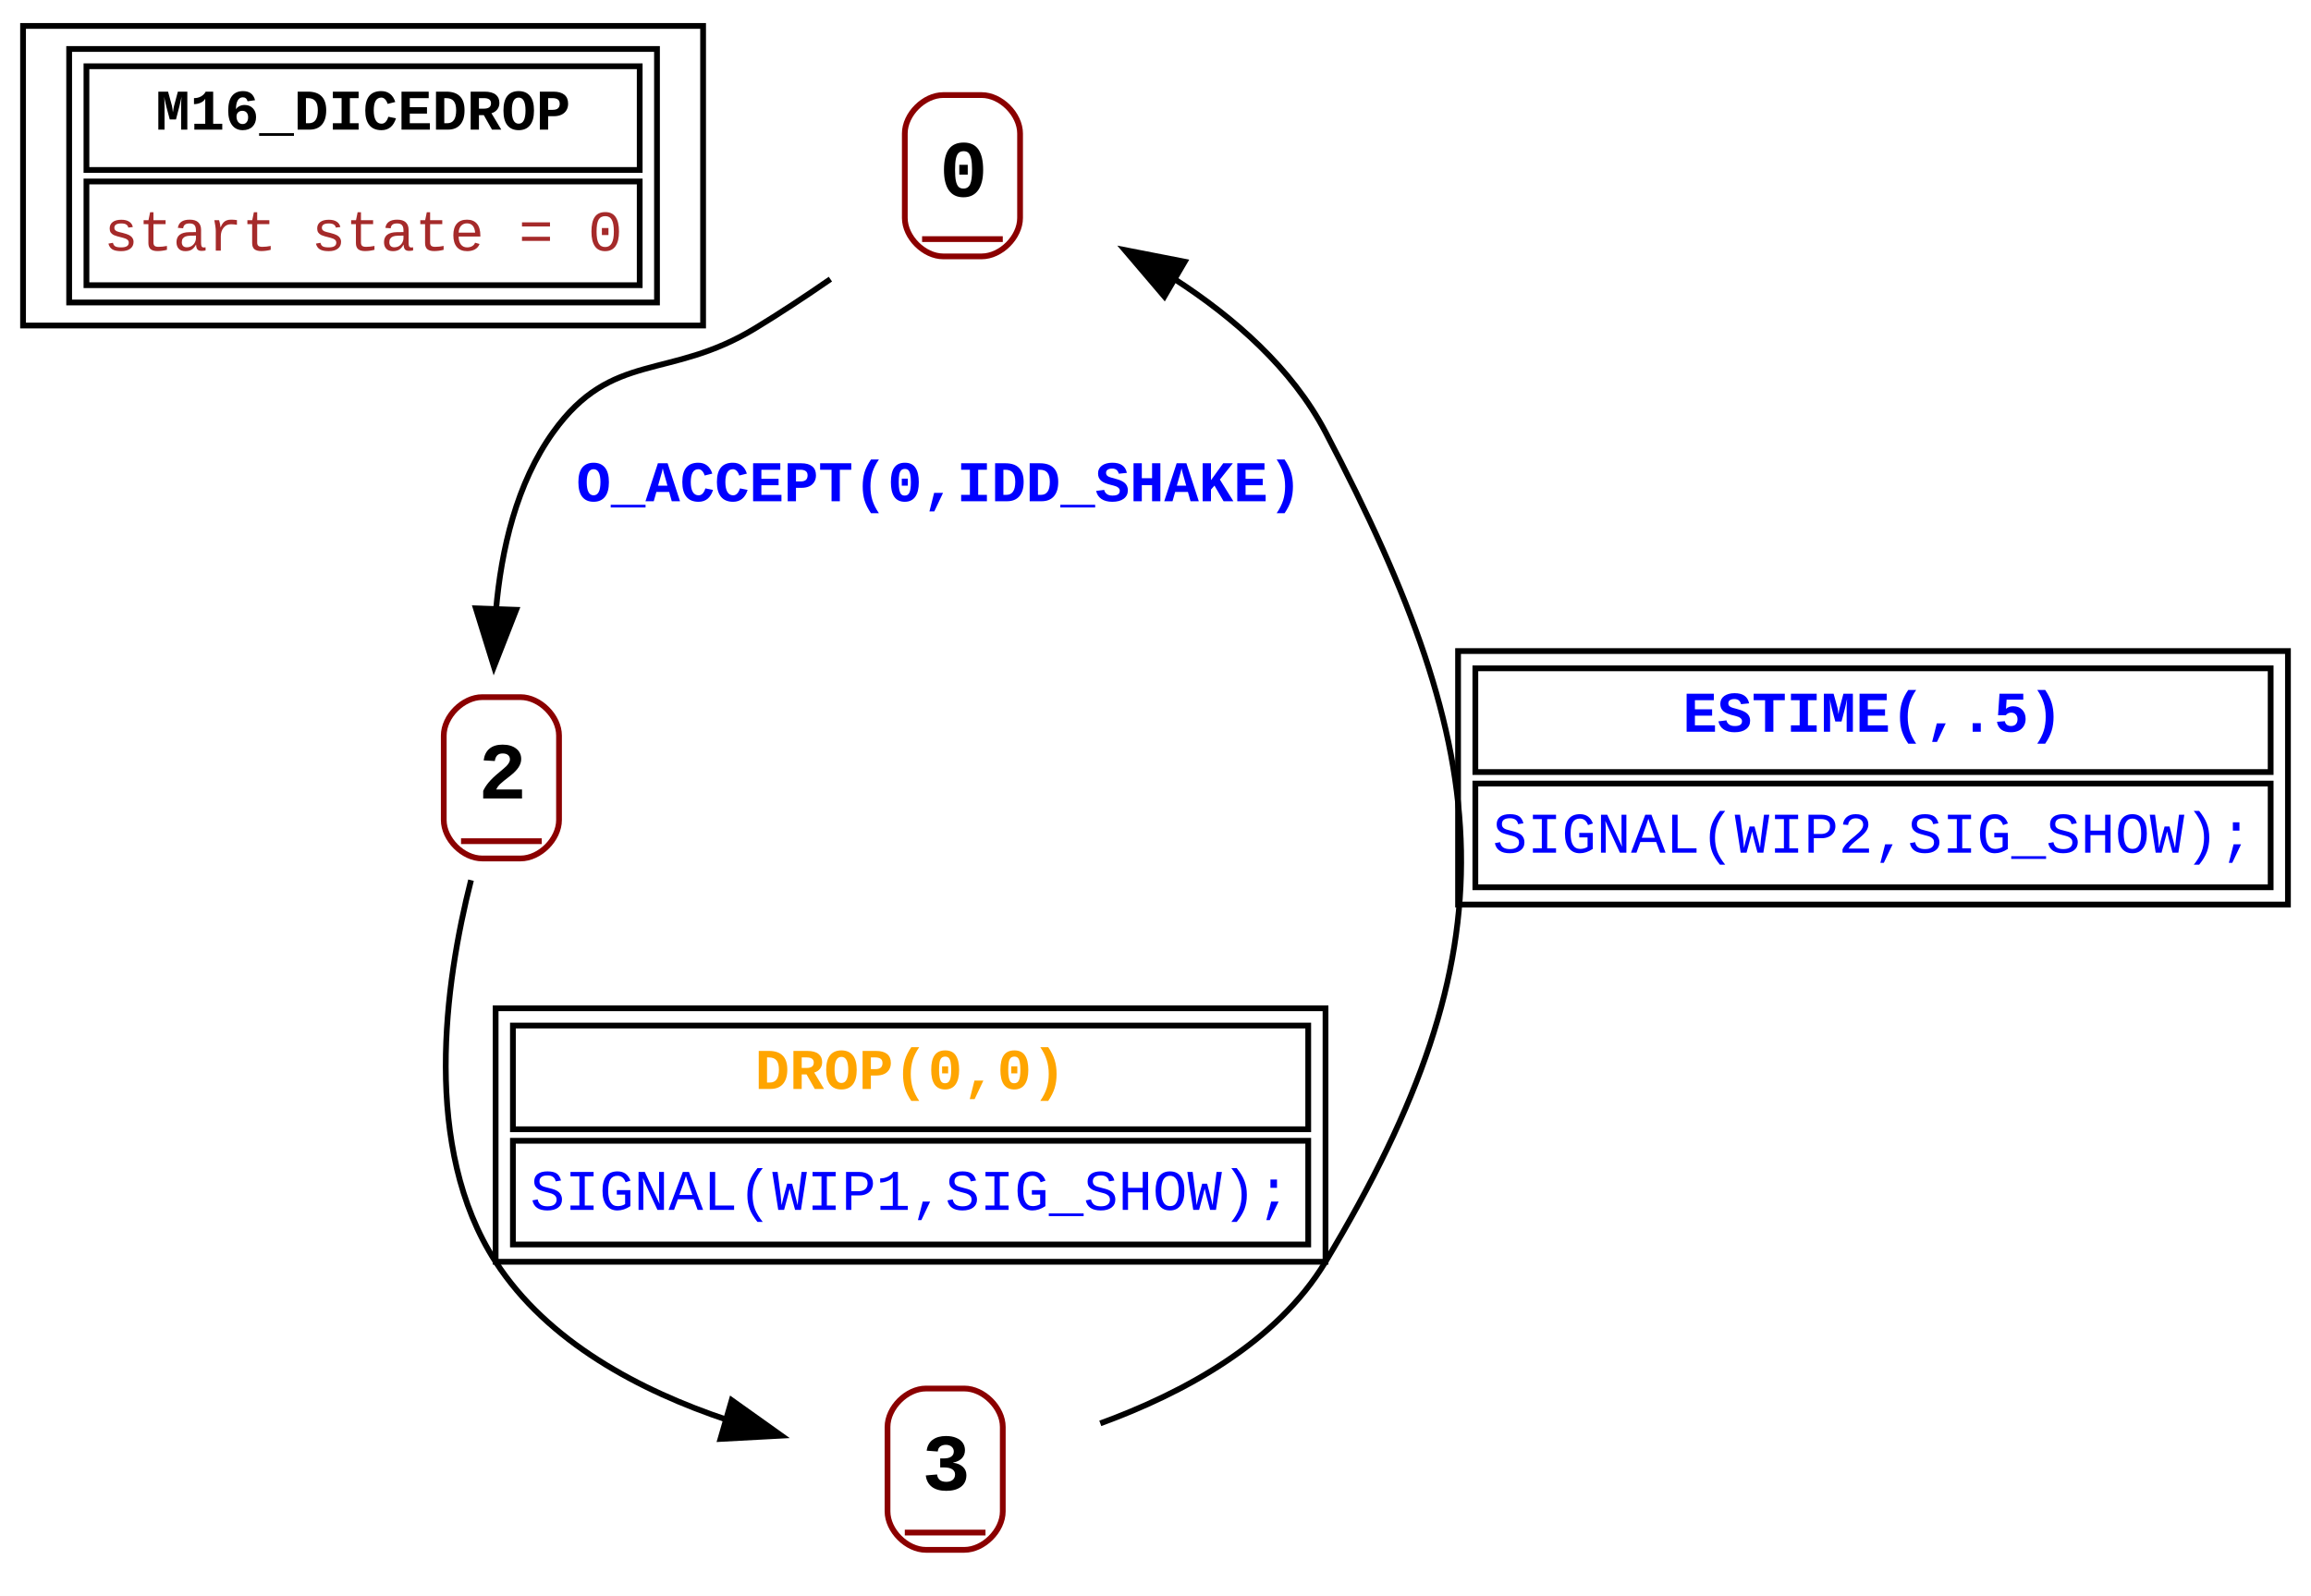
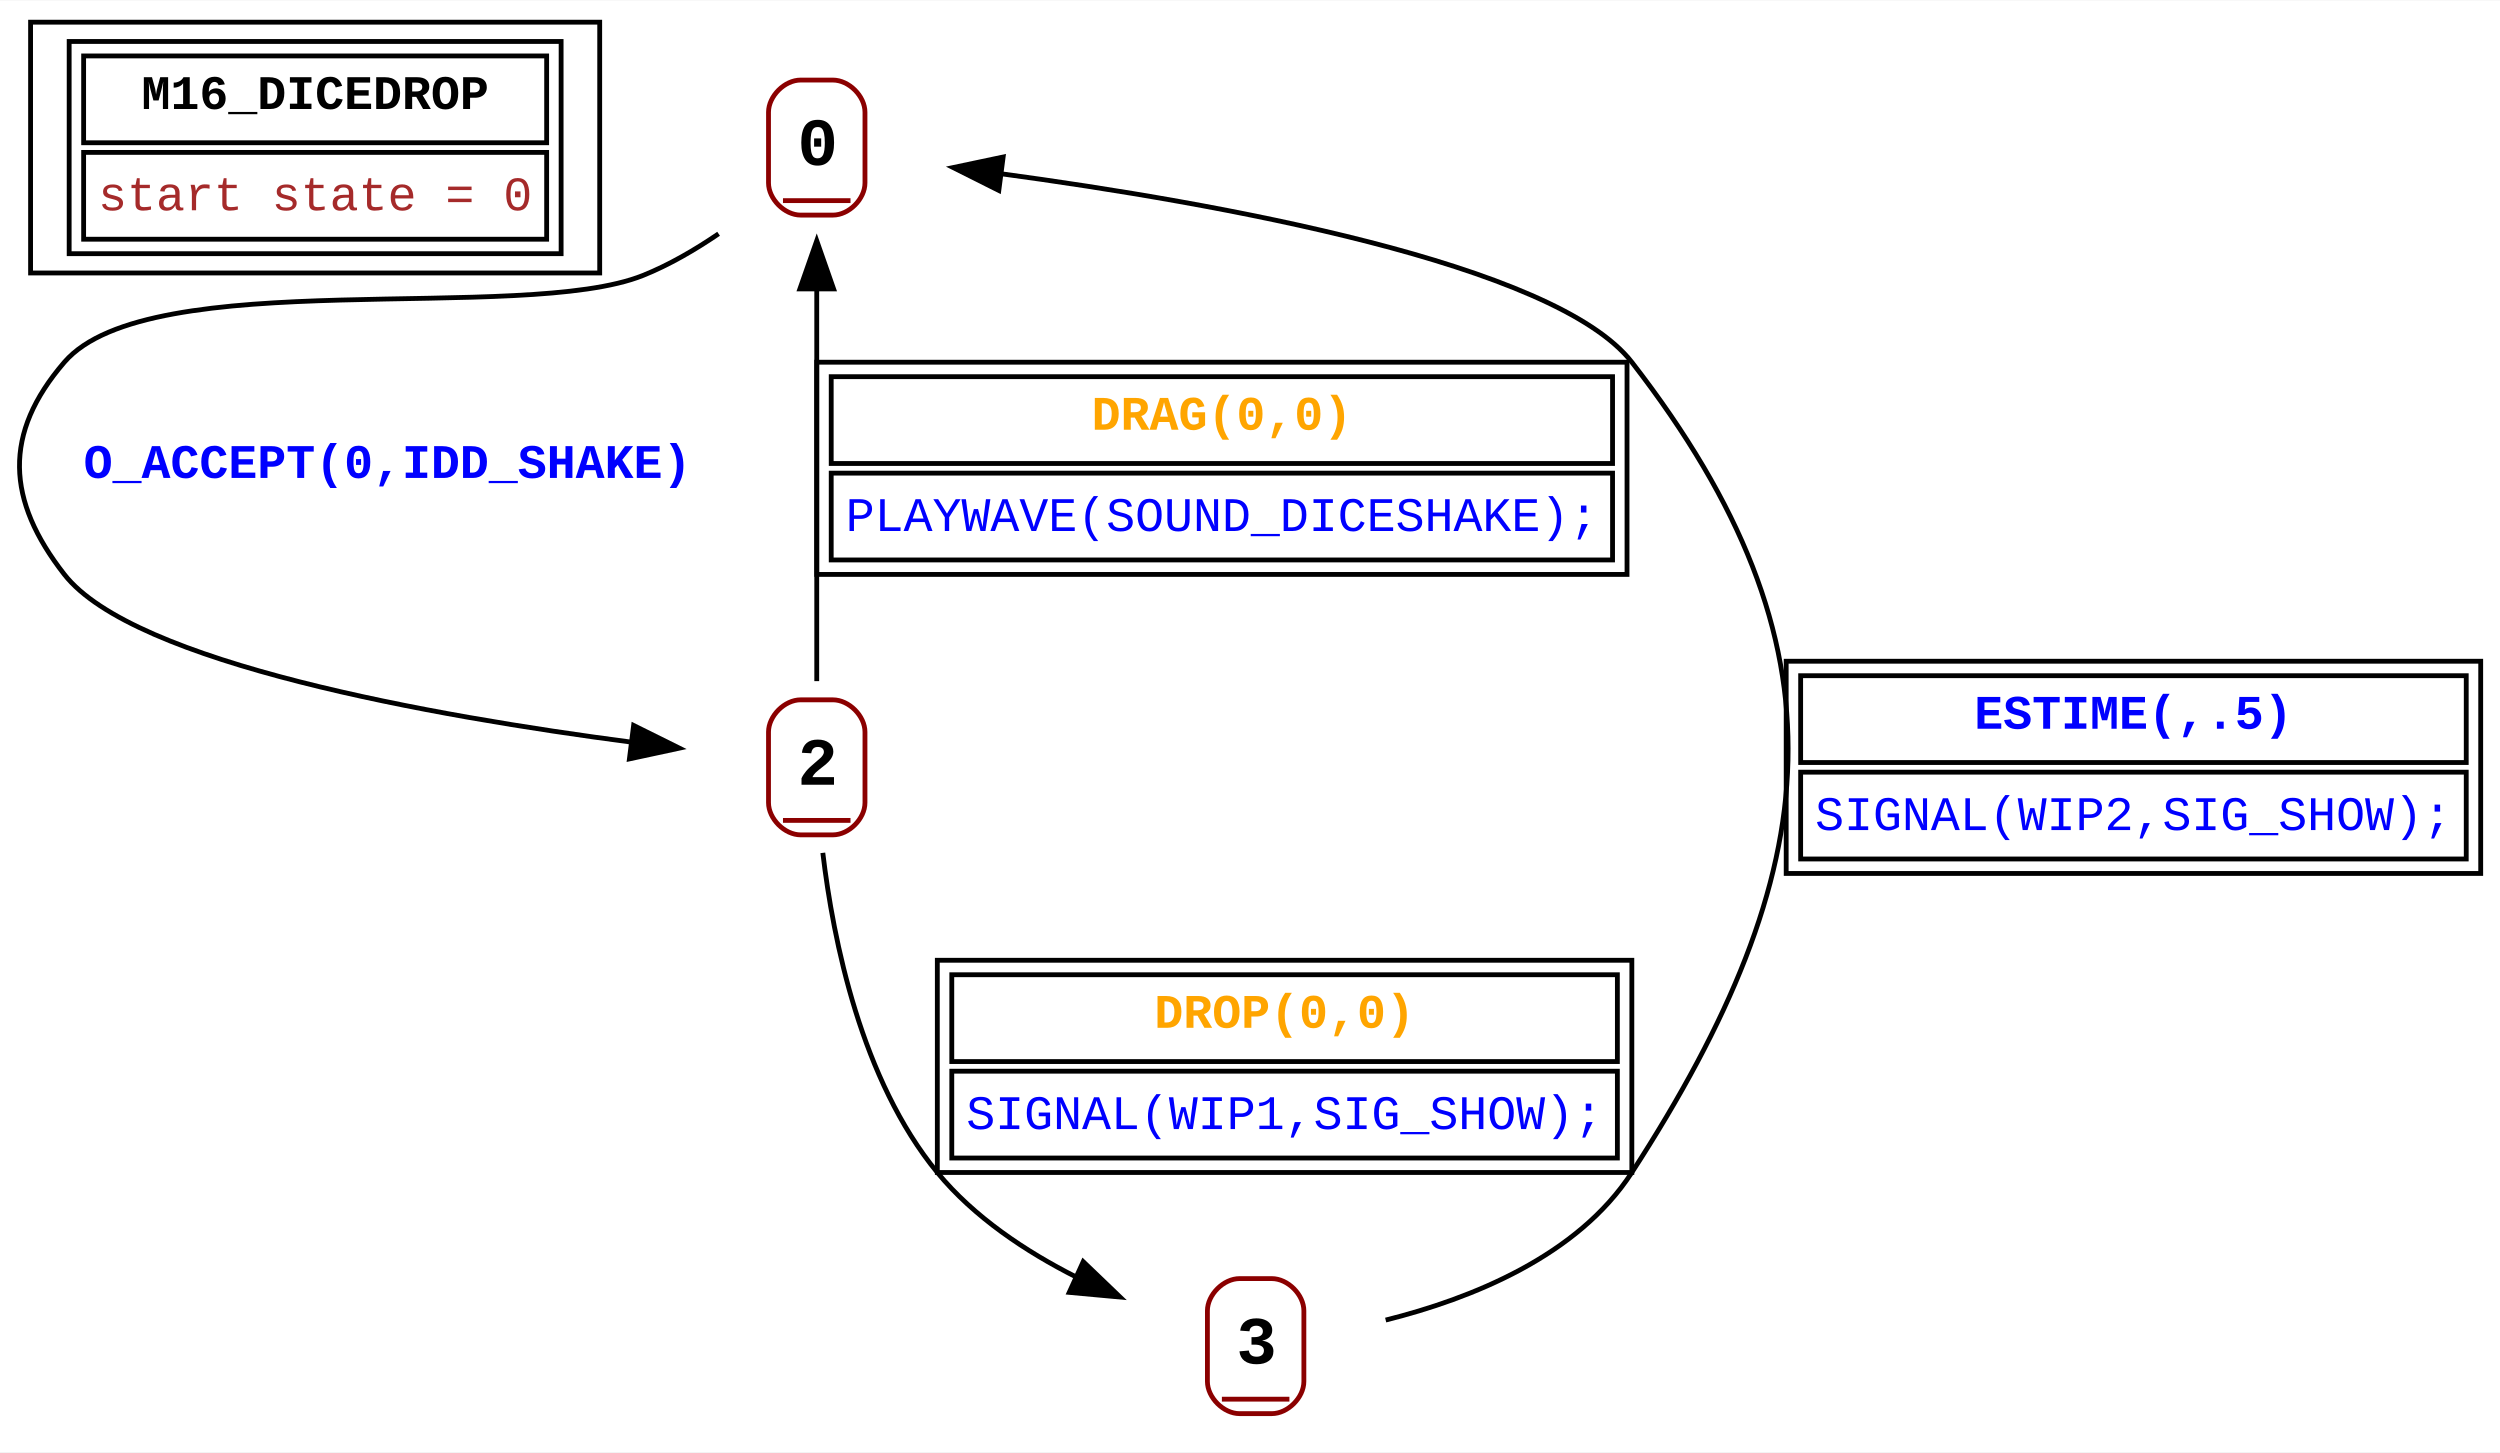
- <svg xmlns="http://www.w3.org/2000/svg" width="401pt" height="277pt" viewBox="0.00 0.00 401.00 277.00">
-   <g id="graph0" class="graph" transform="scale(1 1) rotate(0) translate(4 273)">
-     <polygon fill="white" stroke="none" points="-4,4 -4,-273 397,-273 397,4 -4,4" />
+ <svg xmlns="http://www.w3.org/2000/svg" width="518pt" height="301pt" viewBox="0.00 0.00 518.34 301.00">
+   <g id="graph0" class="graph" transform="scale(1 1) rotate(0) translate(4 297)">
+     <polygon fill="white" stroke="none" points="-4,4 -4,-297 514.34,-297 514.34,4 -4,4" />
    <g id="node1" class="node">
-       <polygon fill="none" stroke="black" points="0,-216.5 0,-268.5 118,-268.5 118,-216.5 0,-216.5" />
-       <polygon fill="none" stroke="black" points="11,-243.5 11,-261.5 107,-261.5 107,-243.5 11,-243.5" />
-       <text text-anchor="start" x="22.99" y="-250.5" font-family="Courier New" font-weight="bold" font-size="10.00">M16_DICEDROP</text>
-       <polygon fill="none" stroke="black" points="11,-223.5 11,-241.5 107,-241.5 107,-223.5 11,-223.5" />
-       <text text-anchor="start" x="14" y="-229.5" font-family="Courier New" font-size="10.00" fill="brown">start state = 0</text>
-       <polygon fill="none" stroke="black" points="8,-220.5 8,-264.5 110,-264.5 110,-220.5 8,-220.5" />
+       <polygon fill="none" stroke="black" points="2.34,-240.5 2.34,-292.5 120.34,-292.5 120.34,-240.5 2.34,-240.5" />
+       <polygon fill="none" stroke="black" points="13.34,-267.5 13.34,-285.5 109.34,-285.5 109.34,-267.5 13.34,-267.5" />
+       <text text-anchor="start" x="25.34" y="-274.5" font-family="Courier New" font-weight="bold" font-size="10.00">M16_DICEDROP</text>
+       <polygon fill="none" stroke="black" points="13.34,-247.5 13.34,-265.5 109.34,-265.5 109.34,-247.5 13.34,-247.5" />
+       <text text-anchor="start" x="16.34" y="-253.5" font-family="Courier New" font-size="10.00" fill="brown">start state = 0</text>
+       <polygon fill="none" stroke="black" points="10.34,-244.5 10.34,-288.5 112.34,-288.5 112.34,-244.5 10.34,-244.5" />
    </g>
    <g id="node2" class="node">
-       <polyline fill="none" stroke="darkred" points="156,-231.5 170,-231.5" />
-       <text text-anchor="start" x="159" y="-238.9" font-family="Courier New" font-weight="bold" font-size="14.00">0</text>
-       <path fill="none" stroke="darkred" d="M159.67,-228.5C159.67,-228.5 166.33,-228.5 166.33,-228.5 169.67,-228.5 173,-231.83 173,-235.17 173,-235.17 173,-249.83 173,-249.83 173,-253.17 169.67,-256.5 166.33,-256.5 166.33,-256.5 159.67,-256.5 159.67,-256.5 156.33,-256.5 153,-253.17 153,-249.83 153,-249.83 153,-235.17 153,-235.17 153,-231.83 156.33,-228.5 159.67,-228.5" />
+       <polyline fill="none" stroke="darkred" points="158.34,-255.5 172.34,-255.5" />
+       <text text-anchor="start" x="161.34" y="-262.9" font-family="Courier New" font-weight="bold" font-size="14.00">0</text>
+       <path fill="none" stroke="darkred" d="M162.01,-252.5C162.01,-252.5 168.68,-252.5 168.68,-252.5 172.01,-252.5 175.34,-255.83 175.34,-259.17 175.34,-259.17 175.34,-273.83 175.34,-273.83 175.34,-277.17 172.01,-280.5 168.68,-280.5 168.68,-280.5 162.01,-280.5 162.01,-280.5 158.68,-280.5 155.34,-277.17 155.34,-273.83 155.34,-273.83 155.34,-259.17 155.34,-259.17 155.34,-255.83 158.68,-252.5 162.01,-252.5" />
    </g>
    <g id="node3" class="node">
-       <polyline fill="none" stroke="darkred" points="76,-127 90,-127" />
-       <text text-anchor="start" x="79" y="-134.4" font-family="Courier New" font-weight="bold" font-size="14.00">2</text>
-       <path fill="none" stroke="darkred" d="M79.67,-124C79.67,-124 86.33,-124 86.33,-124 89.67,-124 93,-127.33 93,-130.67 93,-130.67 93,-145.33 93,-145.33 93,-148.67 89.67,-152 86.33,-152 86.33,-152 79.67,-152 79.67,-152 76.33,-152 73,-148.67 73,-145.33 73,-145.33 73,-130.67 73,-130.67 73,-127.33 76.33,-124 79.67,-124" />
+       <polyline fill="none" stroke="darkred" points="158.34,-127 172.34,-127" />
+       <text text-anchor="start" x="161.34" y="-134.4" font-family="Courier New" font-weight="bold" font-size="14.00">2</text>
+       <path fill="none" stroke="darkred" d="M162.01,-124C162.01,-124 168.68,-124 168.68,-124 172.01,-124 175.34,-127.33 175.34,-130.67 175.34,-130.67 175.34,-145.33 175.34,-145.33 175.34,-148.67 172.01,-152 168.68,-152 168.68,-152 162.01,-152 162.01,-152 158.68,-152 155.34,-148.67 155.34,-145.33 155.34,-145.33 155.34,-130.67 155.34,-130.67 155.34,-127.33 158.68,-124 162.01,-124" />
    </g>
    <g id="edge1" class="edge">
-       <path fill="none" stroke="black" d="M140.09,-224.55C135.81,-221.59 131.32,-218.62 127,-216 112.05,-206.92 102.21,-212.2 92,-198 85.63,-189.14 82.97,-177.58 82.06,-167.04" />
-       <polygon fill="black" stroke="black" points="85.57,-167.16 81.71,-157.29 78.57,-167.41 85.57,-167.16" />
-       <text text-anchor="start" x="96" y="-186" font-family="Courier New" font-weight="bold" font-size="10.00" fill="blue">O_ACCEPT(0,IDD_SHAKE)</text>
+       <path fill="none" stroke="black" d="M144.99,-248.63C140.11,-245.3 134.74,-242.17 129.34,-240 104.33,-229.93 26.94,-242.43 9.34,-222 -3.42,-207.18 -2.69,-193.41 9.34,-178 23.68,-159.64 85.64,-148.64 127.03,-143.21" />
+       <polygon fill="black" stroke="black" points="127.37,-146.69 136.86,-141.98 126.5,-139.75 127.37,-146.69" />
+       <text text-anchor="start" x="13.34" y="-198" font-family="Courier New" font-weight="bold" font-size="10.00" fill="blue">O_ACCEPT(0,IDD_SHAKE)</text>
+     </g>
+     <g id="edge2" class="edge">
+       <path fill="none" stroke="black" d="M165.34,-155.87C165.34,-176.69 165.34,-212.42 165.34,-237.41" />
+       <polygon fill="black" stroke="black" points="161.84,-237.19 165.34,-247.19 168.84,-237.19 161.84,-237.19" />
+       <polygon fill="none" stroke="black" points="168.34,-201 168.34,-219 330.34,-219 330.34,-201 168.34,-201" />
+       <text text-anchor="start" x="222.34" y="-208" font-family="Courier New" font-weight="bold" font-size="10.00" fill="orange">DRAG(0,0)</text>
+       <polygon fill="none" stroke="black" points="168.34,-181 168.34,-199 330.34,-199 330.34,-181 168.34,-181" />
+       <text text-anchor="start" x="171.34" y="-187" font-family="Courier New" font-size="10.00" fill="blue">PLAYWAVE(SOUND_DICESHAKE);</text>
+       <polygon fill="none" stroke="black" points="165.34,-178 165.34,-222 333.34,-222 333.34,-178 165.34,-178" />
    </g>
    <g id="node4" class="node">
-       <polyline fill="none" stroke="darkred" points="153,-7 167,-7" />
-       <text text-anchor="start" x="156" y="-14.4" font-family="Courier New" font-weight="bold" font-size="14.00">3</text>
-       <path fill="none" stroke="darkred" d="M156.67,-4C156.67,-4 163.33,-4 163.33,-4 166.67,-4 170,-7.33 170,-10.67 170,-10.67 170,-25.33 170,-25.33 170,-28.67 166.67,-32 163.33,-32 163.33,-32 156.67,-32 156.67,-32 153.33,-32 150,-28.67 150,-25.33 150,-25.33 150,-10.67 150,-10.67 150,-7.33 153.33,-4 156.67,-4" />
-     </g>
-     <g id="edge2" class="edge">
-       <path fill="none" stroke="black" d="M77.73,-120.23C73.18,-102.32 69.16,-73.84 82,-54 91.02,-40.06 107.05,-31.62 122.24,-26.54" />
-       <polygon fill="black" stroke="black" points="122.96,-29.97 131.59,-23.82 121.01,-23.25 122.96,-29.97" />
-       <polygon fill="none" stroke="black" points="85,-77 85,-95 223,-95 223,-77 85,-77" />
-       <text text-anchor="start" x="127" y="-84" font-family="Courier New" font-weight="bold" font-size="10.00" fill="orange">DROP(0,0)</text>
-       <polygon fill="none" stroke="black" points="85,-57 85,-75 223,-75 223,-57 85,-57" />
-       <text text-anchor="start" x="88" y="-63" font-family="Courier New" font-size="10.00" fill="blue">SIGNAL(WIP1,SIG_SHOW);</text>
-       <polygon fill="none" stroke="black" points="82,-54 82,-98 226,-98 226,-54 82,-54" />
+       <polyline fill="none" stroke="darkred" points="249.34,-7 263.34,-7" />
+       <text text-anchor="start" x="252.34" y="-14.4" font-family="Courier New" font-weight="bold" font-size="14.00">3</text>
+       <path fill="none" stroke="darkred" d="M253.01,-4C253.01,-4 259.68,-4 259.68,-4 263.01,-4 266.34,-7.33 266.34,-10.67 266.34,-10.67 266.34,-25.33 266.34,-25.33 266.34,-28.67 263.01,-32 259.68,-32 259.68,-32 253.01,-32 253.01,-32 249.68,-32 246.34,-28.67 246.34,-25.33 246.34,-25.33 246.34,-10.67 246.34,-10.67 246.34,-7.33 249.68,-4 253.01,-4" />
    </g>
    <g id="edge3" class="edge">
-       <path fill="none" stroke="black" d="M186.92,-25.95C201.2,-31.16 217.51,-39.89 226,-54 258.99,-108.84 255.74,-141.33 226,-198 220.2,-209.06 210.17,-217.86 199.79,-224.57" />
-       <polygon fill="black" stroke="black" points="198.04,-221.54 191.17,-229.61 201.57,-227.58 198.04,-221.54" />
-       <polygon fill="none" stroke="black" points="252,-139 252,-157 390,-157 390,-139 252,-139" />
-       <text text-anchor="start" x="287.99" y="-146" font-family="Courier New" font-weight="bold" font-size="10.00" fill="blue">ESTIME(,.5)</text>
-       <polygon fill="none" stroke="black" points="252,-119 252,-137 390,-137 390,-119 252,-119" />
-       <text text-anchor="start" x="255" y="-125" font-family="Courier New" font-size="10.00" fill="blue">SIGNAL(WIP2,SIG_SHOW);</text>
-       <polygon fill="none" stroke="black" points="249,-116 249,-160 393,-160 393,-116 249,-116" />
+       <path fill="none" stroke="black" d="M166.6,-120.27C168.75,-102.12 174.58,-73.18 190.34,-54 197.94,-44.76 208.63,-37.63 219.2,-32.29" />
+       <polygon fill="black" stroke="black" points="220.59,-35.51 228.24,-28.17 217.69,-29.14 220.59,-35.51" />
+       <polygon fill="none" stroke="black" points="193.34,-77 193.34,-95 331.34,-95 331.34,-77 193.34,-77" />
+       <text text-anchor="start" x="235.34" y="-84" font-family="Courier New" font-weight="bold" font-size="10.00" fill="orange">DROP(0,0)</text>
+       <polygon fill="none" stroke="black" points="193.34,-57 193.34,-75 331.34,-75 331.34,-57 193.34,-57" />
+       <text text-anchor="start" x="196.34" y="-63" font-family="Courier New" font-size="10.00" fill="blue">SIGNAL(WIP1,SIG_SHOW);</text>
+       <polygon fill="none" stroke="black" points="190.34,-54 190.34,-98 334.34,-98 334.34,-54 190.34,-54" />
+     </g>
+     <g id="edge4" class="edge">
+       <path fill="none" stroke="black" d="M283.3,-23.4C301.1,-27.85 323.13,-36.68 334.34,-54 374.92,-116.68 380.09,-162.99 334.34,-222 318.45,-242.5 248.24,-255.03 203.46,-261.09" />
+       <polygon fill="black" stroke="black" points="203.09,-257.61 193.62,-262.36 203.99,-264.55 203.09,-257.61" />
+       <polygon fill="none" stroke="black" points="369.34,-139 369.34,-157 507.34,-157 507.34,-139 369.34,-139" />
+       <text text-anchor="start" x="405.34" y="-146" font-family="Courier New" font-weight="bold" font-size="10.00" fill="blue">ESTIME(,.5)</text>
+       <polygon fill="none" stroke="black" points="369.34,-119 369.34,-137 507.34,-137 507.34,-119 369.34,-119" />
+       <text text-anchor="start" x="372.34" y="-125" font-family="Courier New" font-size="10.00" fill="blue">SIGNAL(WIP2,SIG_SHOW);</text>
+       <polygon fill="none" stroke="black" points="366.34,-116 366.34,-160 510.34,-160 510.34,-116 366.34,-116" />
    </g>
  </g>
</svg>
